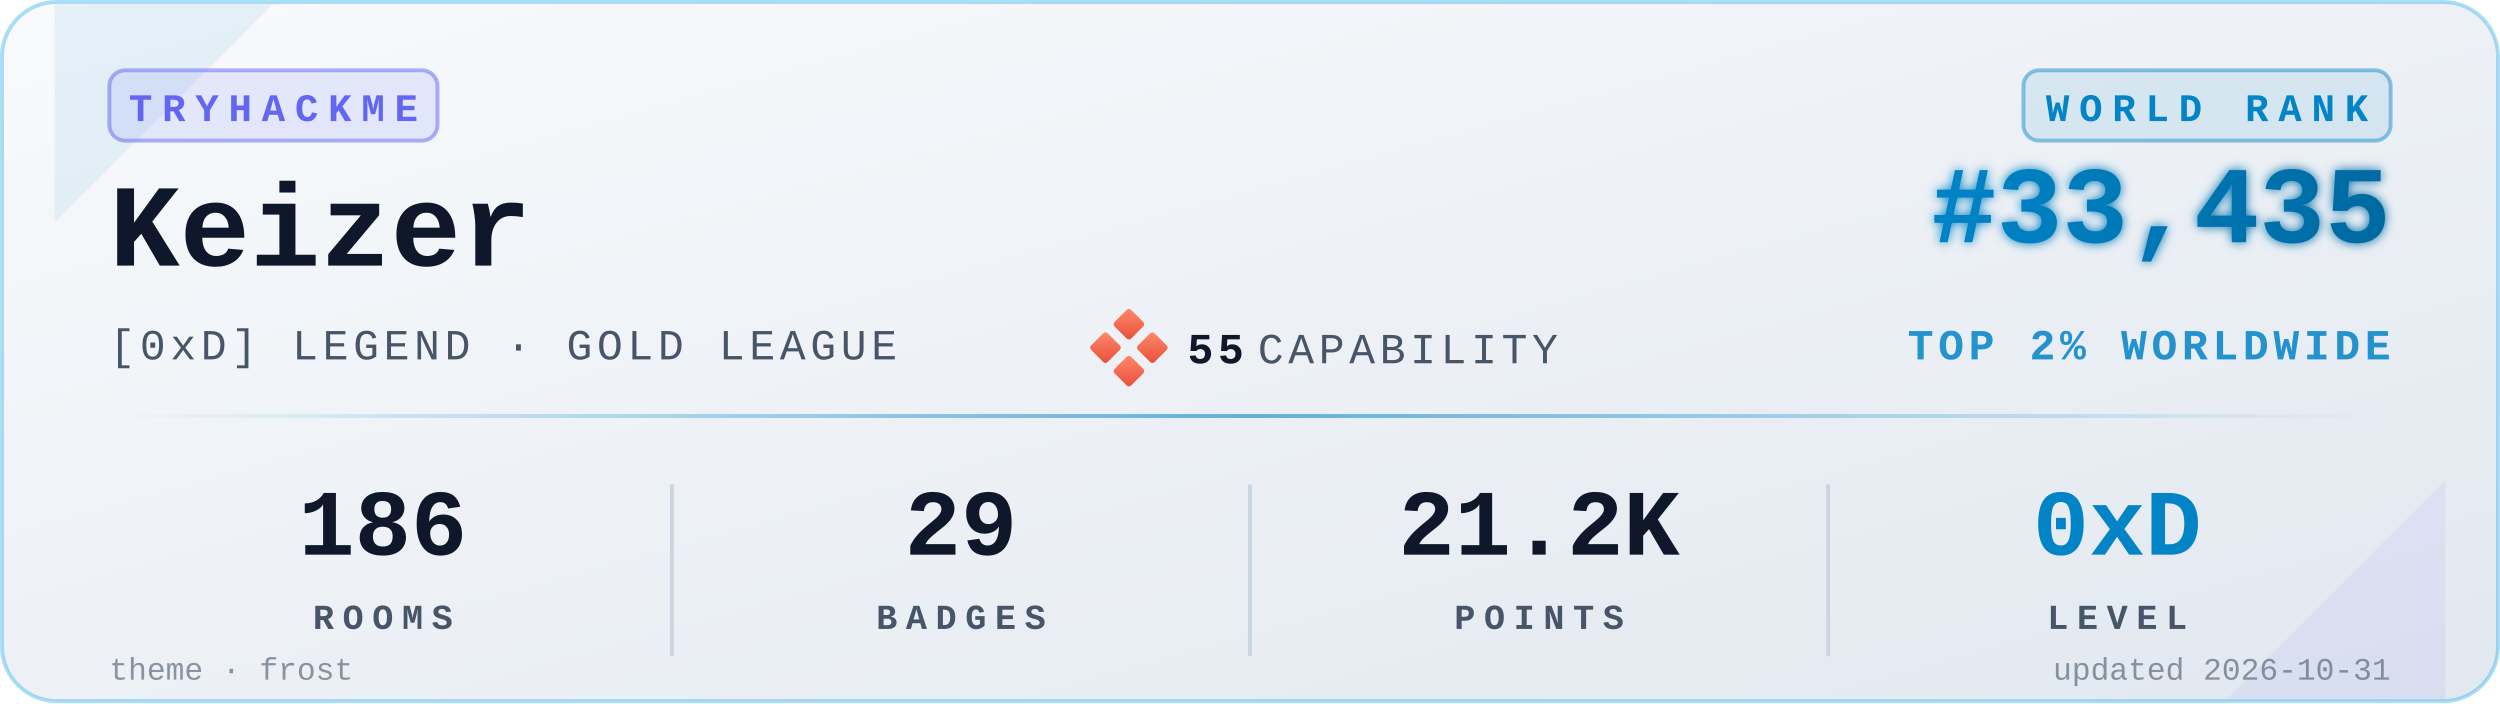
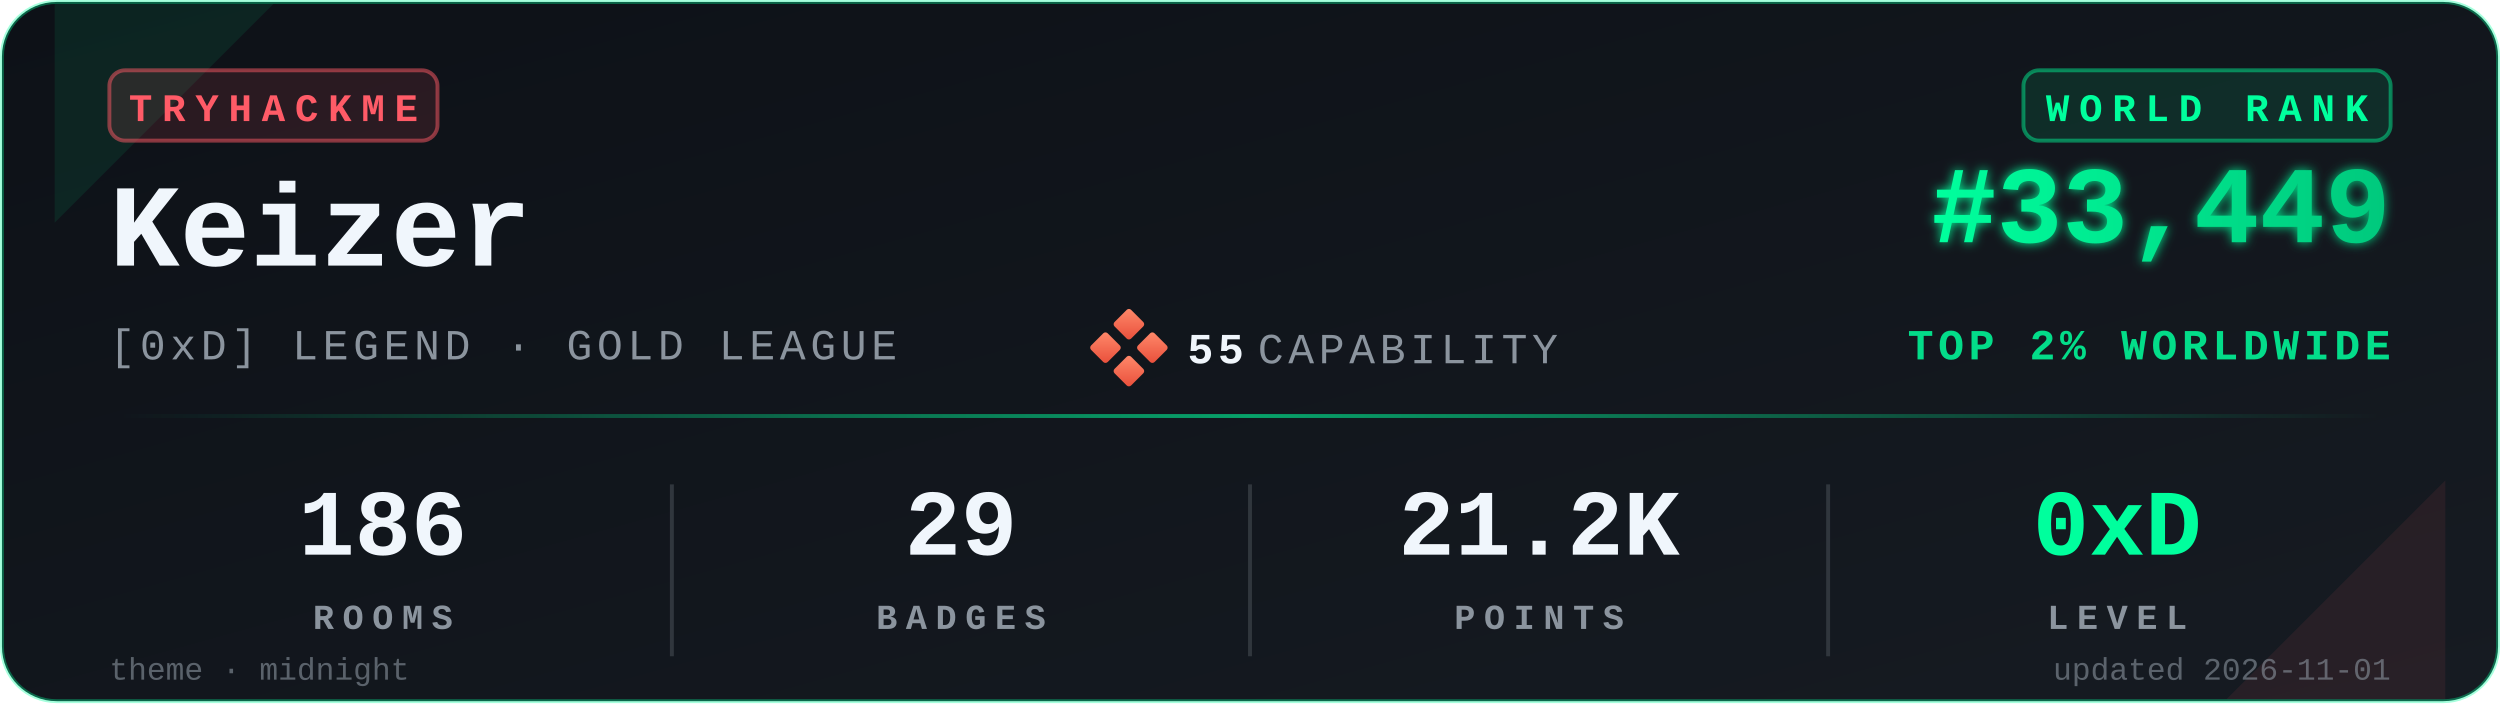
<svg xmlns="http://www.w3.org/2000/svg" viewBox="0 0 640 180" width="640" height="180" role="img" aria-label="TryHackMe stats for Keizer">
  <defs>
    <linearGradient id="bgGrad" x1="0" y1="0" x2="1" y2="1">
-       <stop offset="0%" stop-color="#f8fafc" />
-       <stop offset="100%" stop-color="#e2e8f0" />
+       <stop offset="0%" stop-color="#0d1117" />
+       <stop offset="100%" stop-color="#161b22" />
    </linearGradient>
    <linearGradient id="rankGrad" x1="0" y1="0" x2="1" y2="0">
-       <stop offset="0%" stop-color="#0284C7" />
-       <stop offset="100%" stop-color="#0369A1" />
+       <stop offset="0%" stop-color="#00FF9D" />
+       <stop offset="100%" stop-color="#00C97D" />
    </linearGradient>
    <linearGradient id="accentGrad" x1="0" y1="0" x2="1" y2="0">
-       <stop offset="0%" stop-color="#0284C7" stop-opacity="0" />
-       <stop offset="50%" stop-color="#0284C7" stop-opacity="0.6" />
-       <stop offset="100%" stop-color="#0284C7" stop-opacity="0" />
+       <stop offset="0%" stop-color="#00FF9D" stop-opacity="0" />
+       <stop offset="50%" stop-color="#00FF9D" stop-opacity="0.6" />
+       <stop offset="100%" stop-color="#00FF9D" stop-opacity="0" />
    </linearGradient>
    <linearGradient id="capGrad" x1="0" y1="0" x2="1" y2="1">
      <stop offset="0%" stop-color="#ff8a6b" />
      <stop offset="100%" stop-color="#e94e3a" />
    </linearGradient>
    <filter id="glow" x="-20%" y="-20%" width="140%" height="140%">
      <feGaussianBlur stdDeviation="1.4" result="b" />
      <feMerge>
        <feMergeNode in="b" />
        <feMergeNode in="SourceGraphic" />
      </feMerge>
    </filter>
  </defs>
-   <rect x="0.5" y="0.5" width="639" height="179" rx="14" ry="14" fill="url(#bgGrad)" stroke="#0EA5E9" stroke-opacity="0.35" stroke-width="1" />
-   <path d="M 14,1 L 70,1 L 14,57 Z" fill="#0284C7" opacity="0.08" />
-   <path d="M 626,179 L 570,179 L 626,123 Z" fill="#6366F1" opacity="0.08" />
+   <rect x="0.5" y="0.5" width="639" height="179" rx="14" ry="14" fill="url(#bgGrad)" stroke="#00FF9D" stroke-opacity="0.35" stroke-width="1" />
+   <path d="M 14,1 L 70,1 L 14,57 Z" fill="#00FF9D" opacity="0.08" />
+   <path d="M 626,179 L 570,179 L 626,123 Z" fill="#FF5B67" opacity="0.08" />
  <g transform="translate(28,18)">
-     <rect x="0" y="0" width="84" height="18" rx="4" ry="4" fill="#6366F1" fill-opacity="0.12" stroke="#6366F1" stroke-opacity="0.5" />
-     <text x="42" y="13" fill="#6366F1" font-family="ui-monospace,'SF Mono','Menlo','Cascadia Code','Consolas','Liberation Mono',monospace" font-size="10" font-weight="700" letter-spacing="2.5" text-anchor="middle">TRYHACKME</text>
+     <rect x="0" y="0" width="84" height="18" rx="4" ry="4" fill="#FF5B67" fill-opacity="0.12" stroke="#FF5B67" stroke-opacity="0.5" />
+     <text x="42" y="13" fill="#FF5B67" font-family="ui-monospace,'SF Mono','Menlo','Cascadia Code','Consolas','Liberation Mono',monospace" font-size="10" font-weight="700" letter-spacing="2.5" text-anchor="middle">TRYHACKME</text>
  </g>
-   <text x="28" y="68" fill="#0f172a" font-family="ui-monospace,'SF Mono','Menlo','Cascadia Code','Consolas','Liberation Mono',monospace" font-size="30" font-weight="700">Keizer</text>
-   <text x="28" y="92" fill="#475569" font-family="ui-monospace,'SF Mono','Menlo','Cascadia Code','Consolas','Liberation Mono',monospace" font-size="11" font-weight="500" letter-spacing="1.2">[0xD] LEGEND · GOLD LEAGUE</text>
+   <text x="28" y="68" fill="#f0f6fc" font-family="ui-monospace,'SF Mono','Menlo','Cascadia Code','Consolas','Liberation Mono',monospace" font-size="30" font-weight="700">Keizer</text>
+   <text x="28" y="92" fill="#8b949e" font-family="ui-monospace,'SF Mono','Menlo','Cascadia Code','Consolas','Liberation Mono',monospace" font-size="11" font-weight="500" letter-spacing="1.2">[0xD] LEGEND · GOLD LEAGUE</text>
  <g transform="translate(280,80)">
    <rect x="6" y="0" width="6" height="6" rx="0.8" fill="url(#capGrad)" transform="rotate(45 9 3)" />
    <rect x="0" y="6" width="6" height="6" rx="0.8" fill="url(#capGrad)" transform="rotate(45 3 9)" />
    <rect x="12" y="6" width="6" height="6" rx="0.8" fill="url(#capGrad)" transform="rotate(45 15 9)" />
    <rect x="6" y="12" width="6" height="6" rx="0.8" fill="url(#capGrad)" transform="rotate(45 9 15)" />
-     <text x="24" y="13" fill="#0f172a" font-family="ui-monospace,'SF Mono','Menlo','Cascadia Code','Consolas','Liberation Mono',monospace" font-size="11" font-weight="700" letter-spacing="1.2">55</text>
-     <text x="42" y="13" fill="#475569" font-family="ui-monospace,'SF Mono','Menlo','Cascadia Code','Consolas','Liberation Mono',monospace" font-size="11" font-weight="500" letter-spacing="1.2">CAPABILITY</text>
+     <text x="24" y="13" fill="#f0f6fc" font-family="ui-monospace,'SF Mono','Menlo','Cascadia Code','Consolas','Liberation Mono',monospace" font-size="11" font-weight="700" letter-spacing="1.2">55</text>
+     <text x="42" y="13" fill="#8b949e" font-family="ui-monospace,'SF Mono','Menlo','Cascadia Code','Consolas','Liberation Mono',monospace" font-size="11" font-weight="500" letter-spacing="1.2">CAPABILITY</text>
  </g>
  <g transform="translate(612,18)">
-     <rect x="-94" y="0" width="94" height="18" rx="4" ry="4" fill="#0284C7" fill-opacity="0.10" stroke="#0284C7" stroke-opacity="0.45" />
-     <text x="-47" y="13" fill="#0284C7" font-family="ui-monospace,'SF Mono','Menlo','Cascadia Code','Consolas','Liberation Mono',monospace" font-size="10" font-weight="700" letter-spacing="2.5" text-anchor="middle">WORLD RANK</text>
+     <rect x="-94" y="0" width="94" height="18" rx="4" ry="4" fill="#00FF9D" fill-opacity="0.10" stroke="#00FF9D" stroke-opacity="0.45" />
+     <text x="-47" y="13" fill="#00FF9D" font-family="ui-monospace,'SF Mono','Menlo','Cascadia Code','Consolas','Liberation Mono',monospace" font-size="10" font-weight="700" letter-spacing="2.5" text-anchor="middle">WORLD RANK</text>
  </g>
-   <text x="612" y="62" fill="url(#rankGrad)" font-family="ui-monospace,'SF Mono','Menlo','Cascadia Code','Consolas','Liberation Mono',monospace" font-size="28" font-weight="700" text-anchor="end" filter="url(#glow)">#33,435</text>
-   <text x="612" y="92" fill="#0284C7" fill-opacity="0.85" font-family="ui-monospace,'SF Mono','Menlo','Cascadia Code','Consolas','Liberation Mono',monospace" font-size="11" font-weight="600" letter-spacing="1.2" text-anchor="end">TOP 2% WORLDWIDE</text>
+   <text x="612" y="62" fill="url(#rankGrad)" font-family="ui-monospace,'SF Mono','Menlo','Cascadia Code','Consolas','Liberation Mono',monospace" font-size="28" font-weight="700" text-anchor="end" filter="url(#glow)">#33,449</text>
+   <text x="612" y="92" fill="#00FF9D" fill-opacity="0.85" font-family="ui-monospace,'SF Mono','Menlo','Cascadia Code','Consolas','Liberation Mono',monospace" font-size="11" font-weight="600" letter-spacing="1.2" text-anchor="end">TOP 2% WORLDWIDE</text>
  <rect x="28" y="106" width="584" height="1" fill="url(#accentGrad)" />
  <g font-family="ui-monospace,'SF Mono','Menlo','Cascadia Code','Consolas','Liberation Mono',monospace" text-anchor="middle">
-     <text x="98" y="142" fill="#0f172a" font-size="24" font-weight="700">186</text>
-     <text x="98" y="161" fill="#475569" font-size="9" font-weight="600" letter-spacing="2.2">ROOMS</text>
-     <text x="246" y="142" fill="#0f172a" font-size="24" font-weight="700">29</text>
-     <text x="246" y="161" fill="#475569" font-size="9" font-weight="600" letter-spacing="2.2">BADGES</text>
-     <text x="394" y="142" fill="#0f172a" font-size="24" font-weight="700">21.2K</text>
-     <text x="394" y="161" fill="#475569" font-size="9" font-weight="600" letter-spacing="2.2">POINTS</text>
-     <text x="542" y="142" fill="#0284C7" font-size="24" font-weight="700">0xD</text>
-     <text x="542" y="161" fill="#475569" font-size="9" font-weight="600" letter-spacing="2.2">LEVEL</text>
+     <text x="98" y="142" fill="#f0f6fc" font-size="24" font-weight="700">186</text>
+     <text x="98" y="161" fill="#8b949e" font-size="9" font-weight="600" letter-spacing="2.2">ROOMS</text>
+     <text x="246" y="142" fill="#f0f6fc" font-size="24" font-weight="700">29</text>
+     <text x="246" y="161" fill="#8b949e" font-size="9" font-weight="600" letter-spacing="2.2">BADGES</text>
+     <text x="394" y="142" fill="#f0f6fc" font-size="24" font-weight="700">21.2K</text>
+     <text x="394" y="161" fill="#8b949e" font-size="9" font-weight="600" letter-spacing="2.2">POINTS</text>
+     <text x="542" y="142" fill="#00FF9D" font-size="24" font-weight="700">0xD</text>
+     <text x="542" y="161" fill="#8b949e" font-size="9" font-weight="600" letter-spacing="2.2">LEVEL</text>
  </g>
-   <line x1="172" y1="124" x2="172" y2="168" stroke="#cbd5e1" stroke-width="1" />
-   <line x1="320" y1="124" x2="320" y2="168" stroke="#cbd5e1" stroke-width="1" />
-   <line x1="468" y1="124" x2="468" y2="168" stroke="#cbd5e1" stroke-width="1" />
-   <text x="28" y="174" fill="#475569" fill-opacity="0.6" font-family="ui-monospace,'SF Mono','Menlo','Cascadia Code','Consolas','Liberation Mono',monospace" font-size="8" font-weight="500">theme · frost</text>
-   <text x="612" y="174" fill="#475569" fill-opacity="0.6" font-family="ui-monospace,'SF Mono','Menlo','Cascadia Code','Consolas','Liberation Mono',monospace" font-size="8" font-weight="500" text-anchor="end">updated 2026-10-31</text>
+   <line x1="172" y1="124" x2="172" y2="168" stroke="#30363d" stroke-width="1" />
+   <line x1="320" y1="124" x2="320" y2="168" stroke="#30363d" stroke-width="1" />
+   <line x1="468" y1="124" x2="468" y2="168" stroke="#30363d" stroke-width="1" />
+   <text x="28" y="174" fill="#8b949e" fill-opacity="0.6" font-family="ui-monospace,'SF Mono','Menlo','Cascadia Code','Consolas','Liberation Mono',monospace" font-size="8" font-weight="500">theme · midnight</text>
+   <text x="612" y="174" fill="#8b949e" fill-opacity="0.6" font-family="ui-monospace,'SF Mono','Menlo','Cascadia Code','Consolas','Liberation Mono',monospace" font-size="8" font-weight="500" text-anchor="end">updated 2026-11-01</text>
</svg>
